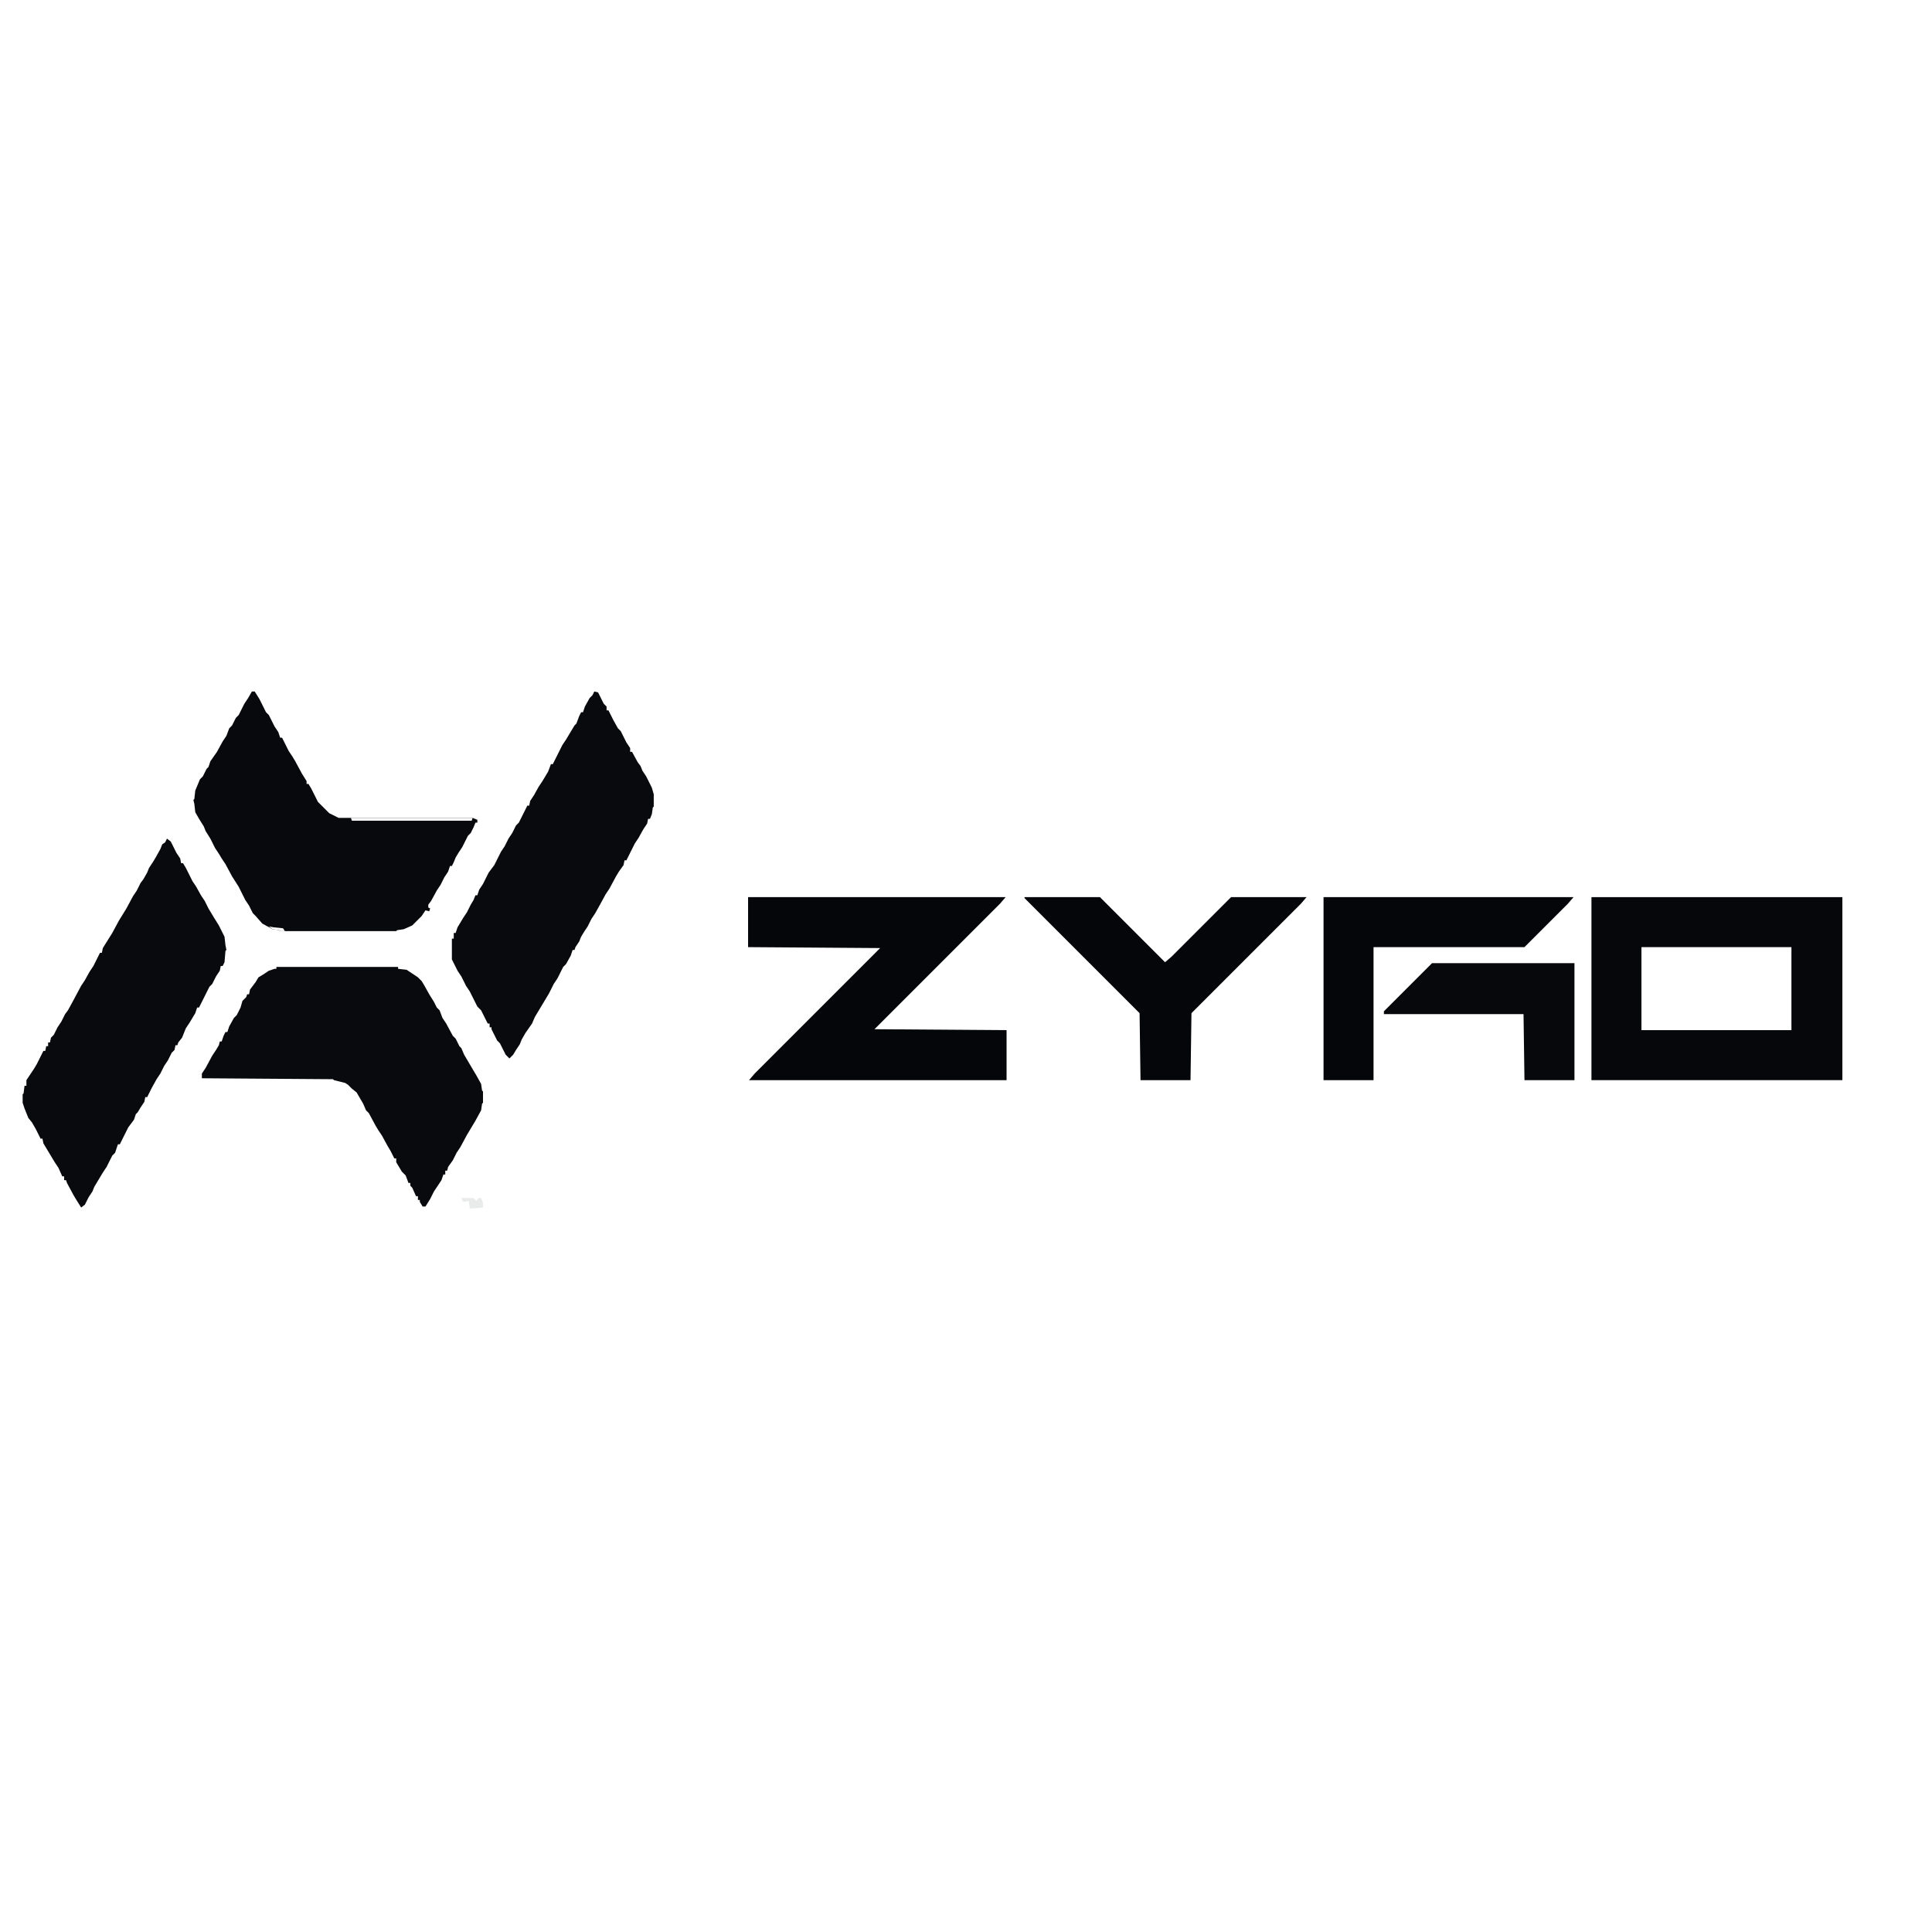
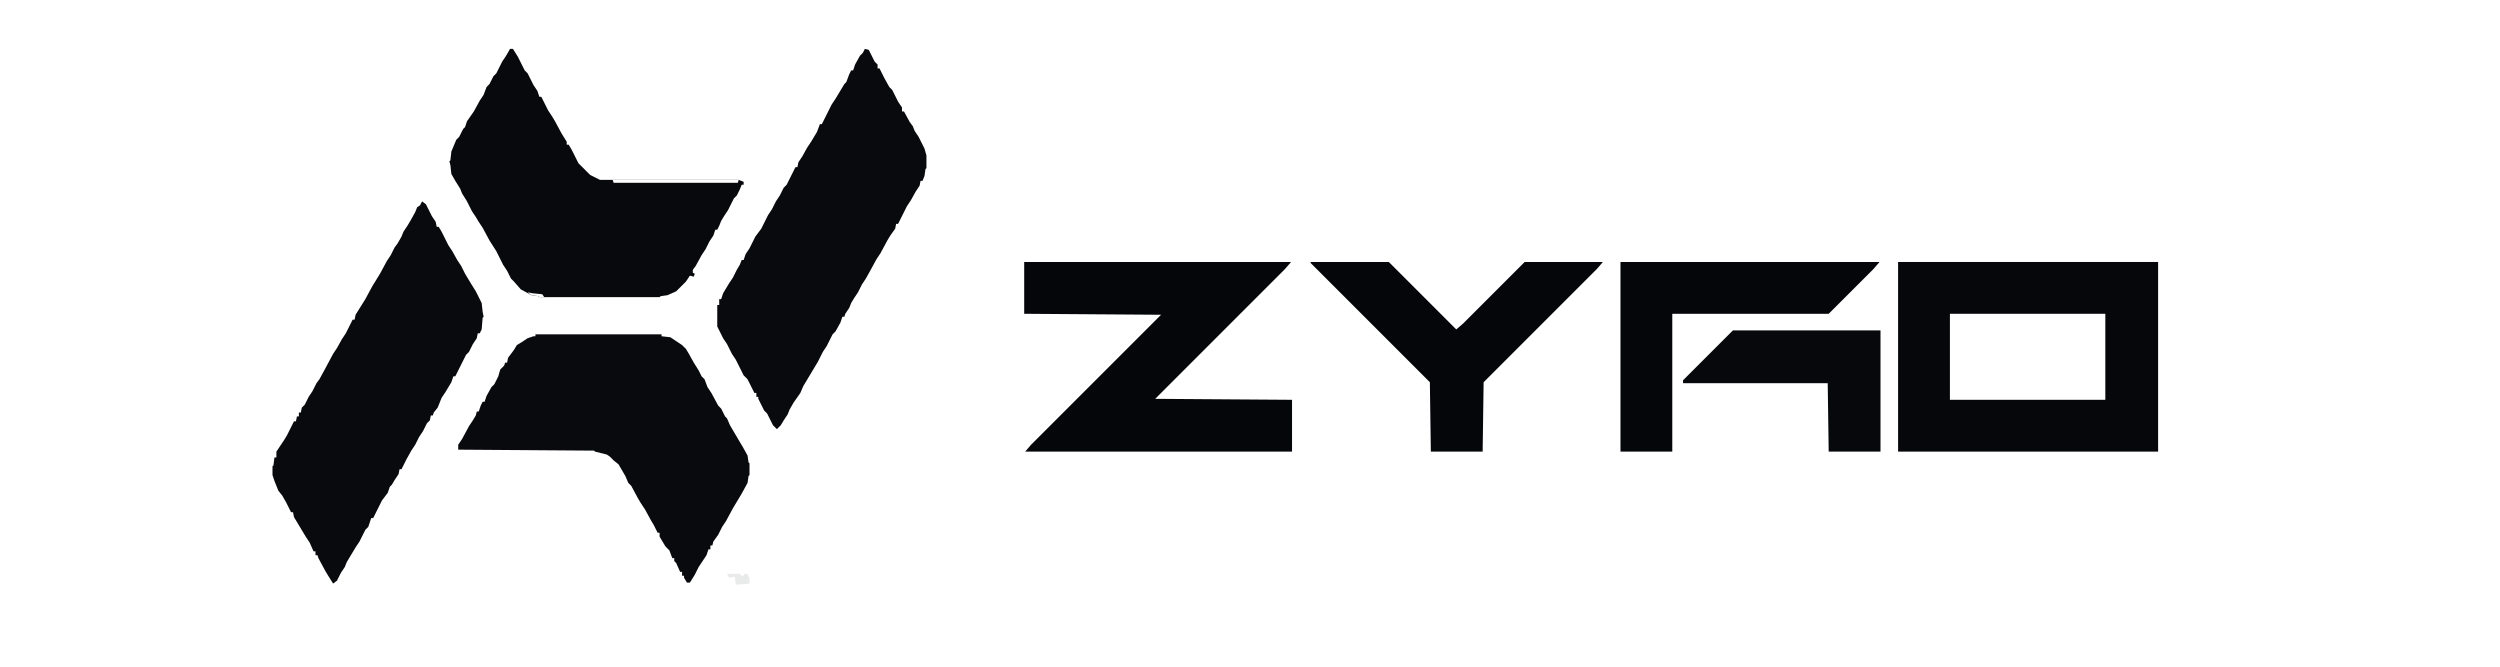
- <svg xmlns="http://www.w3.org/2000/svg" version="1.1" viewBox="0 0 2048 682" width="1280" height="1280">
+ <svg xmlns="http://www.w3.org/2000/svg" version="1.1" viewBox="0 0 2048 682" width="120" height="32">
  <path transform="translate(1687,268)" d="m0 0h266v194h-266zm53 53v88h159v-88z" fill="#06070A" />
  <path transform="translate(267,50)" d="m0 0h3l5 8 7 14 3 3 6 12 4 6 2 6h2l7 14 4 6 3 5 7 13 5 8v3h2l3 5 7 14 12 12 10 5h142l5 2v3h-2l-2 5-3 6-3 3-6 12-4 6-3 5-2 5-2 4h-2l-2 6-4 6-4 8-4 6-6 11-3 4v3l2 1-1 3-4-1-4 6-10 10-9 4-7 1-1 1h-123l-1-1-7-1-11-6-7-8-3-3-4-8-4-6-7-14-7-11-7-13-4-6-3-5-4-6-5-10-5-8-2-5-5-8-4-7-1-9-1-4 1-1 1-9 5-12 3-3 4-8 2-2 2-6 7-10 6-11 4-6 3-8 3-3 4-8 3-3 6-12 4-6z" fill="#08090C" />
  <path transform="translate(177,206)" d="m0 0 4 3 6 12 4 6 1 5h2l3 5 7 14 4 6 5 9 4 6 4 8 6 10 5 8 6 12 1 9 1 5-1 1-1 12-2 4h-2l-1 5-4 6-4 8-3 3-11 22h-2l-2 6-6 10-4 6-4 10-4 5-1 3h-2l-1 5-3 3-4 8-4 6-4 8-4 6-5 9-5 10h-2l-1 5-4 6-3 5-2 2-2 6-6 8-9 18h-2l-3 9-3 3-6 12-4 6-9 15-2 5-4 6-4 8-4 3-5-8-3-5-7-13-1-3h-2v-4h-2l-4-9-4-6-12-20-1-5h-2l-5-10-4-7-4-5-4-10-2-6v-9l1-1 1-8h2v-6l8-12 3-5 7-14h2l1-5h2v-4h2l1-5 3-3 4-8 4-6 4-8 3-4 6-11 8-15 4-6 5-9 4-6 7-14h2l1-5 10-16 7-13 8-13 7-13 4-6 4-8 3-4 4-7 2-5 4-6 3-5 5-9 2-5 3-2z" fill="#090A0D" />
  <path transform="translate(630,50)" d="m0 0 4 1 6 12 3 3v4h2l5 10 5 9 3 3 6 12 4 6v4h2l6 11 3 4 2 5 4 6 6 12 2 7v13l-1 1-1 7-2 5h-2l-1 5-4 6-5 9-4 6-9 18h-2l-1 5-5 7-3 5-7 13-4 6-6 11-5 9-4 6-4 8-4 6-3 5-2 5-4 6-1 3h-2l-2 6-5 9-3 3-6 12-4 6-5 10-15 25-3 7-7 10-4 7-2 5-4 6-3 5-4 4-4-4-6-12-3-3-6-12v-2h-2v-4h-2l-7-14-4-4-8-16-4-6-5-10-4-6-6-12v-22h2v-6h2l2-6 6-10 4-6 4-8 3-5 2-5h2l2-6 4-6 6-12 6-8 7-14 4-6 4-8 4-6 4-8 3-3 9-18h2l1-5 4-6 5-9 4-6 6-10 3-8h2l10-20 4-6 9-15 2-2 3-8 2-4h2l2-6 5-9 3-3z" fill="#090A0D" />
  <path transform="translate(293,342)" d="m0 0h129v2l9 1 12 8 4 4 3 5 5 9 5 8 3 6 3 3 3 8 4 6 7 13 3 3 4 8 2 2 3 7 10 17 3 5 5 9 1 7 1 1v12l-1 1-1 7-6 11-9 15-7 13-4 6-4 8-5 7-1 4h-2v4h-2l-2 6-8 12-4 8-5 8h-3l-3-5v-2h-2v-4h-2l-4-9-2-2v-3h-2l-3-8-4-4-6-10v-4h-2l-4-8-3-5-6-11-4-6-3-5-7-13-3-3-3-7-7-12-5-4-4-4-3-2-12-3-1-1-139-1v-5l4-6 7-13 4-6 3-5 1-4h2l2-6 2-4h2l2-6 5-9 3-3 4-8 2-7 4-4 1-3h2l1-5 6-8 3-5 5-3 6-4 6-2h2z" fill="#090A0D" />
  <path transform="translate(793,268)" d="m0 0h273l-6 7-133 133 140 1v53h-273l6-7 133-133-140-1z" fill="#050609" />
  <path transform="translate(1086,268)" d="m0 0h80l69 69 7-6 63-63h80l-6 7-116 116-1 71h-53l-1-71-122-122z" fill="#050609" />
  <path transform="translate(1403,268)" d="m0 0h265l-6 7-46 46h-160v141h-53z" fill="#050609" />
  <path transform="translate(1518,338)" d="m0 0h151v124h-53l-1-70h-148v-3z" fill="#07080B" />
  <path transform="translate(372,184)" d="m0 0h129l-1 3h-127z" fill="#FEFEFE" />
  <path transform="translate(489,587)" d="m0 0h13l3 3 2-3h3l2 5v5l-11 1h-3l-1-8-6 1z" fill="#E9EAEA" />
  <path transform="translate(285,299)" d="m0 0 5 1 10 1 2 3h-5l-1-1-7-1z" fill="#FEFEFE" />
  <path transform="translate(211,459)" d="m0 0h2v2h-2z" fill="#FEFEFE" />
  <path transform="translate(484,590)" d="m0 0 2 1z" fill="#FEFEFE" />
  <path transform="translate(114,556)" d="m0 0" fill="#FEFEFE" />
  <path transform="translate(390,499)" d="m0 0" fill="#FEFEFE" />
  <path transform="translate(162,472)" d="m0 0" fill="#FEFEFE" />
  <path transform="translate(364,468)" d="m0 0 2 1z" fill="#FEFEFE" />
  <path transform="translate(219,438)" d="m0 0" fill="#FEFEFE" />
  <path transform="translate(46,424)" d="m0 0 2 1z" fill="#FEFEFE" />
  <path transform="translate(232,417)" d="m0 0" fill="#FEFEFE" />
  <path transform="translate(583,378)" d="m0 0 2 1z" fill="#FEFEFE" />
  <path transform="translate(499,377)" d="m0 0" fill="#FEFEFE" />
  <path transform="translate(583,371)" d="m0 0 2 1z" fill="#FEFEFE" />
  <path transform="translate(451,356)" d="m0 0" fill="#FEFEFE" />
  <path transform="translate(482,348)" d="m0 0 2 1z" fill="#FEFEFE" />
  <path transform="translate(86,348)" d="m0 0 2 1z" fill="#FEFEFE" />
  <path transform="translate(276,297)" d="m0 0" fill="#FEFEFE" />
  <path transform="translate(261,281)" d="m0 0 2 1z" fill="#FEFEFE" />
  <path transform="translate(147,249)" d="m0 0 2 1z" fill="#FEFEFE" />
  <path transform="translate(202,238)" d="m0 0" fill="#FEFEFE" />
  <path transform="translate(152,238)" d="m0 0" fill="#FEFEFE" />
  <path transform="translate(166,215)" d="m0 0 2 1z" fill="#FEFEFE" />
  <path transform="translate(345,171)" d="m0 0 2 1z" fill="#FEFEFE" />
  <path transform="translate(347,167)" d="m0 0 2 1z" fill="#FEFEFE" />
  <path transform="translate(288,76)" d="m0 0 2 1z" fill="#FEFEFE" />
  <path transform="translate(253,61)" d="m0 0" fill="#FEFEFE" />
  <path transform="translate(623,53)" d="m0 0 2 1z" fill="#FEFEFE" />
  <path transform="translate(623,47)" d="m0 0 2 1z" fill="#FEFEFE" />
  <path transform="translate(487,540)" d="m0 0" fill="#FEFEFE" />
  <path transform="translate(402,523)" d="m0 0" fill="#FEFEFE" />
  <path transform="translate(362,477)" d="m0 0" fill="#FEFEFE" />
  <path transform="translate(198,411)" d="m0 0" fill="#FEFEFE" />
  <path transform="translate(215,384)" d="m0 0" fill="#FEFEFE" />
  <path transform="translate(430,340)" d="m0 0" fill="#FEFEFE" />
  <path transform="translate(99,333)" d="m0 0" fill="#FEFEFE" />
  <path transform="translate(636,291)" d="m0 0" fill="#FEFEFE" />
  <path transform="translate(634,287)" d="m0 0" fill="#FEFEFE" />
  <path transform="translate(263,283)" d="m0 0" fill="#FEFEFE" />
  <path transform="translate(638,276)" d="m0 0" fill="#FEFEFE" />
  <path transform="translate(508,247)" d="m0 0" fill="#FEFEFE" />
  <path transform="translate(188,215)" d="m0 0" fill="#FEFEFE" />
  <path transform="translate(506,209)" d="m0 0" fill="#FEFEFE" />
  <path transform="translate(350,175)" d="m0 0" fill="#FEFEFE" />
  <path transform="translate(352,171)" d="m0 0" fill="#FEFEFE" />
  <path transform="translate(356,167)" d="m0 0" fill="#FEFEFE" />
  <path transform="translate(339,165)" d="m0 0" fill="#FEFEFE" />
  <path transform="translate(573,131)" d="m0 0" fill="#FEFEFE" />
  <path transform="translate(320,131)" d="m0 0" fill="#FEFEFE" />
  <path transform="translate(322,118)" d="m0 0" fill="#FEFEFE" />
  <path transform="translate(251,70)" d="m0 0" fill="#FEFEFE" />
</svg>
